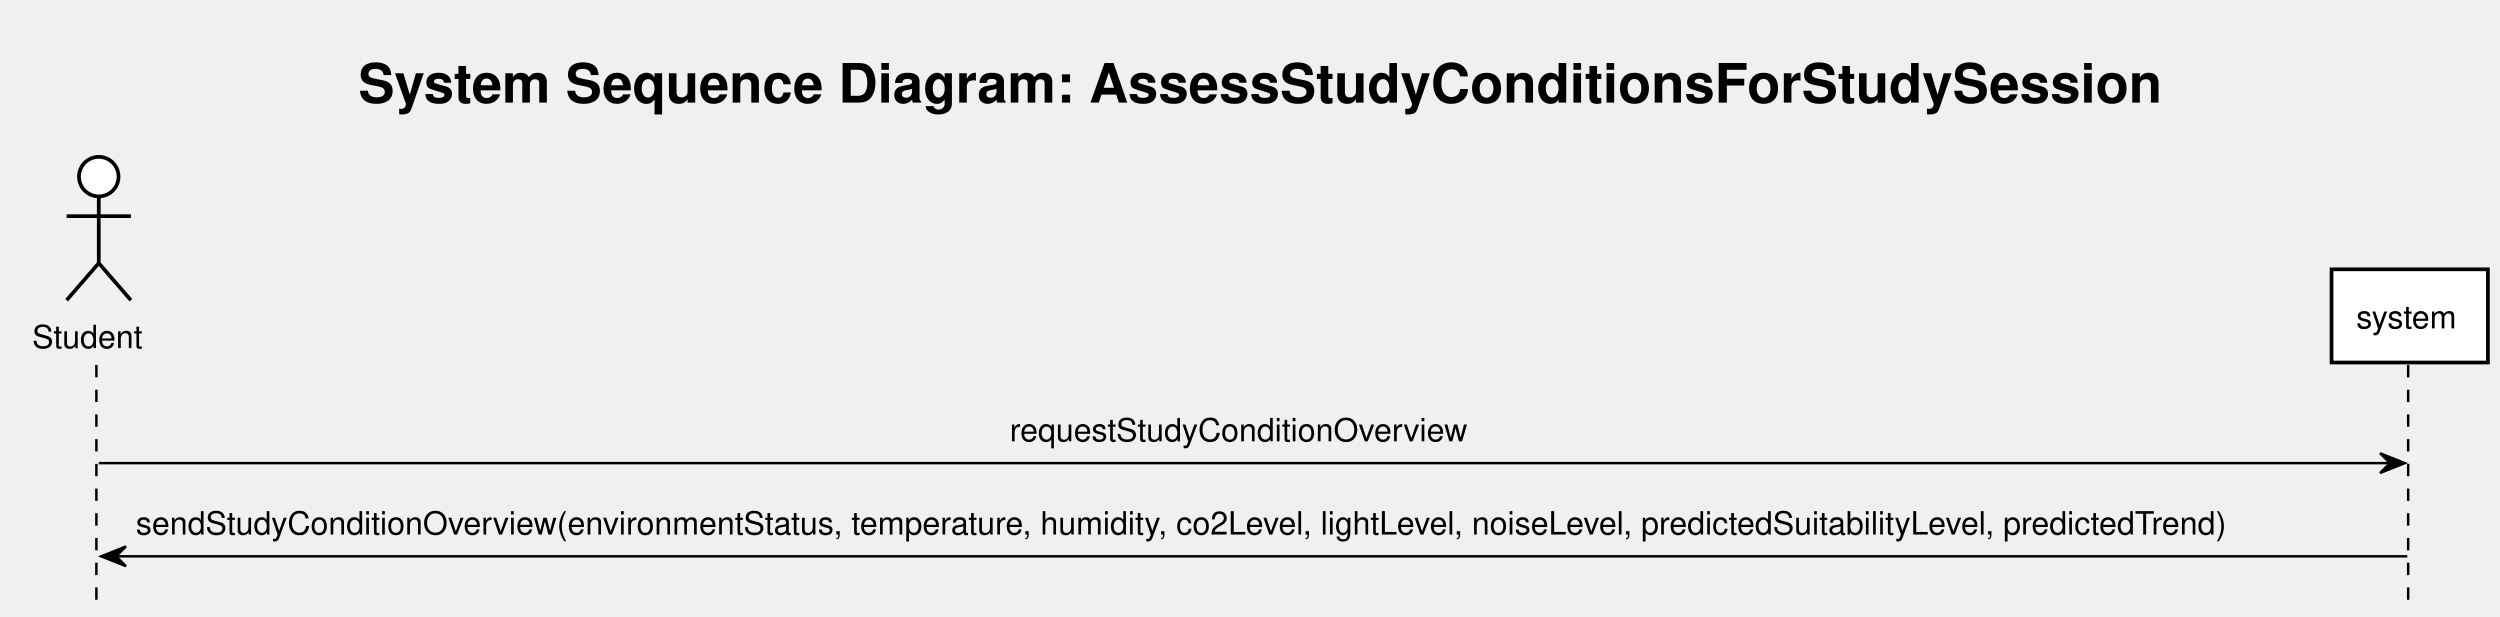
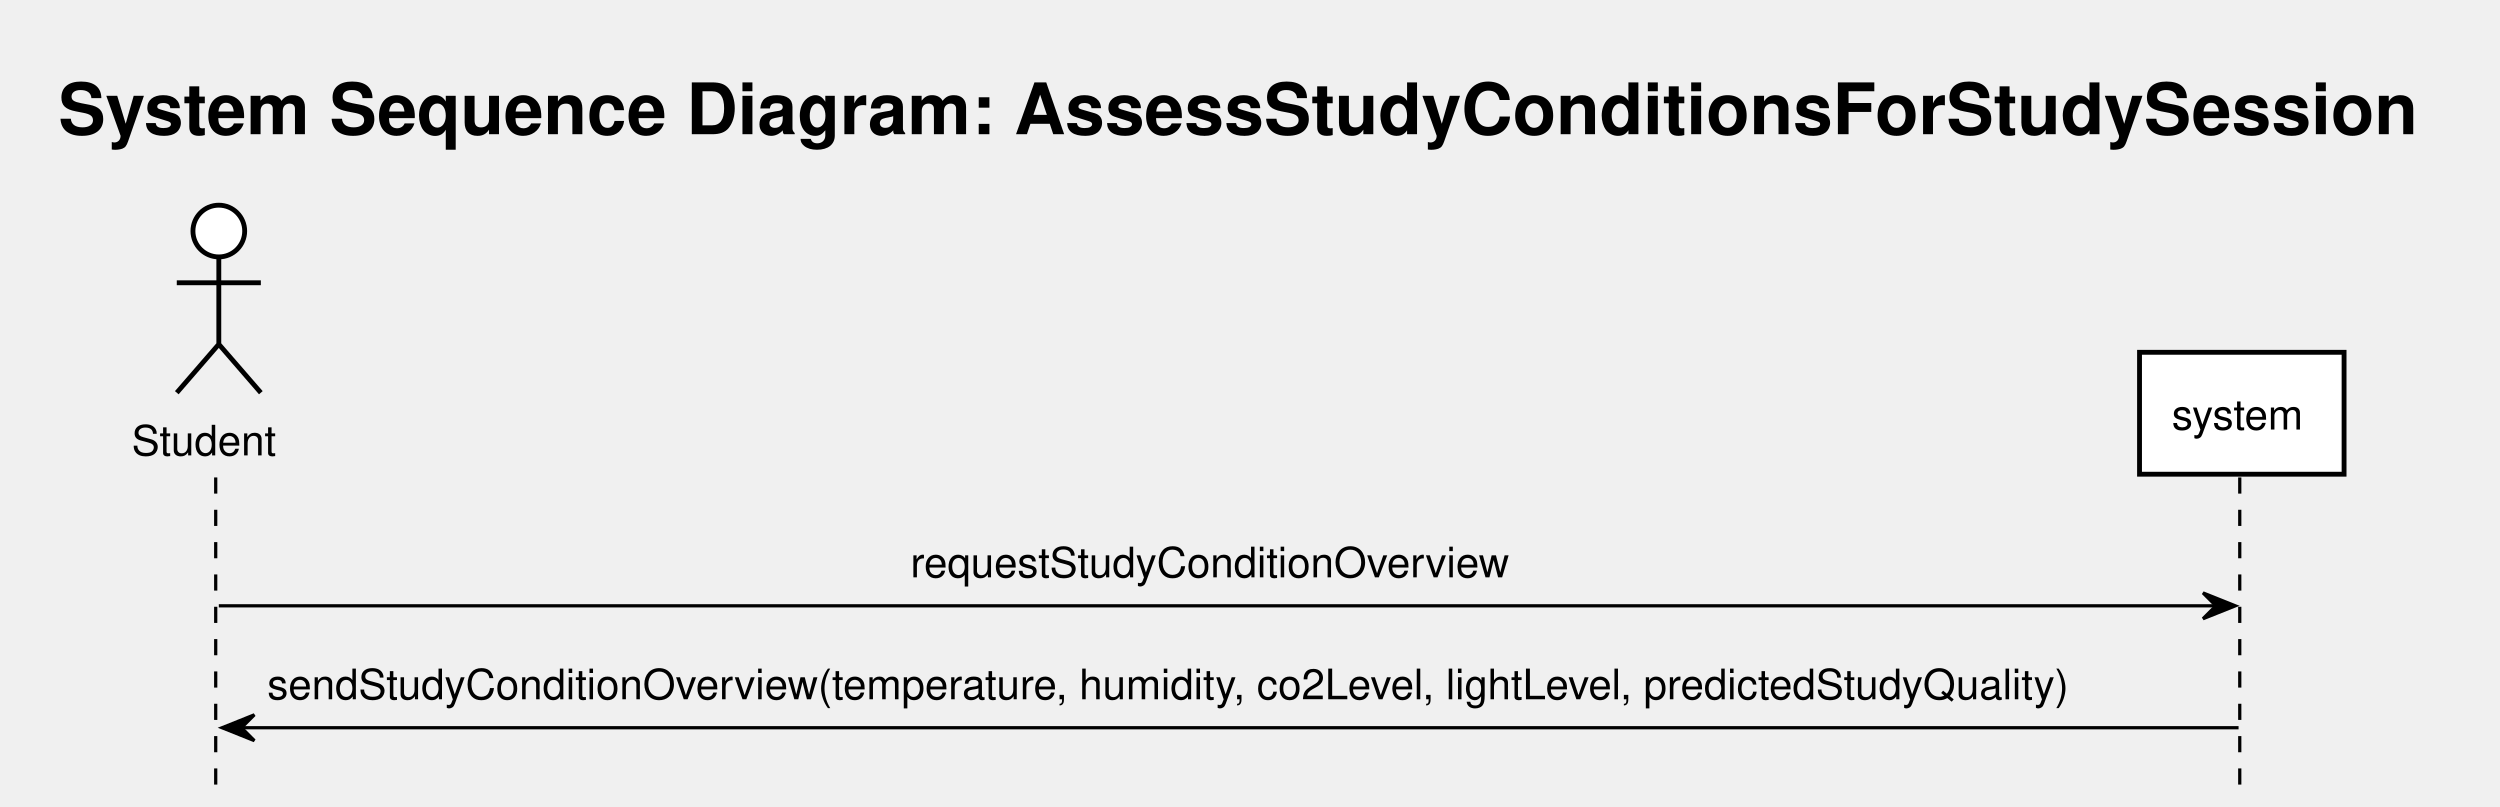
- <svg xmlns="http://www.w3.org/2000/svg" contentStyleType="text/css" data-diagram-type="SEQUENCE" height="286.458px" preserveAspectRatio="none" style="width:1159px;height:286px;background:#FFFFFF;" version="1.1" viewBox="0 0 1159 286" width="1159.583px" zoomAndPan="magnify">
+ <svg xmlns="http://www.w3.org/2000/svg" contentStyleType="text/css" data-diagram-type="SEQUENCE" height="286.458px" preserveAspectRatio="none" style="width:886px;height:286px;background:#FFFFFF;" version="1.1" viewBox="0 0 886 286" width="886.875px" zoomAndPan="magnify">
  <defs />
  <g>
-     <text fill="#000000" font-family="'Helvetica, Arial, sans-serif'" font-size="25.208" font-weight="bold" lengthAdjust="spacing" textLength="843.02" x="166.073" y="47.573">System Sequence Diagram: AssessStudyConditionsForStudySession</text>
+     <text fill="#000000" font-family="'Helvetica, Arial, sans-serif'" font-size="25.208" font-weight="bold" lengthAdjust="spacing" textLength="843.02" x="20.625" y="47.573">System Sequence Diagram: AssessStudyConditionsForStudySession</text>
    <g class="participant-lifeline" data-entity-uid="part1" data-qualified-name="Actor" id="part1-lifeline">
      <g>
-         <rect fill="#000000" fill-opacity="0" height="109.326" width="9.167" x="41.203" y="169.205" />
-         <line style="stroke:#000000;stroke-width:1.146;stroke-dasharray:5.729,5.729;" x1="44.688" x2="44.688" y1="169.205" y2="278.532" />
+         <rect fill="#000000" fill-opacity="0" height="109.326" width="9.167" x="72.963" y="169.205" />
+         <line style="stroke:#000000;stroke-width:1.146;stroke-dasharray:5.729,5.729;" x1="76.448" x2="76.448" y1="169.205" y2="278.532" />
      </g>
    </g>
    <g class="participant-lifeline" data-entity-uid="part2" data-qualified-name="System" id="part2-lifeline">
      <g>
-         <rect fill="#000000" fill-opacity="0" height="109.326" width="9.167" x="1112.567" y="169.205" />
-         <line style="stroke:#000000;stroke-width:1.146;stroke-dasharray:5.729,5.729;" x1="1116.427" x2="1116.427" y1="169.205" y2="278.532" />
+         <rect fill="#000000" fill-opacity="0" height="109.326" width="9.167" x="789.911" y="169.205" />
+         <line style="stroke:#000000;stroke-width:1.146;stroke-dasharray:5.729,5.729;" x1="793.77" x2="793.77" y1="169.205" y2="278.532" />
      </g>
    </g>
    <g class="participant participant-head" data-entity-uid="part1" data-qualified-name="Actor" id="part1-head">
-       <text fill="#000000" font-family="'Helvetica, Arial, sans-serif'" font-size="14.896" lengthAdjust="spacing" textLength="54.906" x="14.896" y="161.403">Student</text>
-       <ellipse cx="45.786" cy="81.886" fill="#FFFFFF" rx="9.167" ry="9.167" style="stroke:#000000;stroke-width:1.719;" />
-       <path d="M45.786,91.053 L45.786,121.99 M30.891,100.219 L60.682,100.219 M45.786,121.99 L30.891,139.178 M45.786,121.99 L60.682,139.178" fill="none" style="stroke:#000000;stroke-width:1.719;" />
+       <text fill="#000000" font-family="'Helvetica, Arial, sans-serif'" font-size="14.896" lengthAdjust="spacing" textLength="54.906" x="46.656" y="161.403">Student</text>
+       <ellipse cx="77.547" cy="81.886" fill="#FFFFFF" rx="9.167" ry="9.167" style="stroke:#000000;stroke-width:1.719;" />
+       <path d="M77.547,91.053 L77.547,121.99 M62.651,100.219 L92.442,100.219 M77.547,121.99 L62.651,139.178 M77.547,121.99 L92.442,139.178" fill="none" style="stroke:#000000;stroke-width:1.719;" />
    </g>
    <g class="participant participant-head" data-entity-uid="part2" data-qualified-name="System" id="part2-head">
-       <rect fill="#FFFFFF" height="43.205" style="stroke:#000000;stroke-width:1.719;" width="72.49" x="1080.906" y="124.855" />
-       <text fill="#000000" font-family="'Helvetica, Arial, sans-serif'" font-size="14.896" lengthAdjust="spacing" textLength="49.573" x="1092.364" y="152.237">system</text>
+       <rect fill="#FFFFFF" height="43.205" style="stroke:#000000;stroke-width:1.719;" width="72.49" x="758.249" y="124.855" />
+       <text fill="#000000" font-family="'Helvetica, Arial, sans-serif'" font-size="14.896" lengthAdjust="spacing" textLength="49.573" x="769.707" y="152.237">system</text>
    </g>
    <g class="message" data-entity-1="part1" data-entity-2="part2" id="msg1">
-       <polygon fill="#000000" points="1103.401,210.119,1114.859,214.702,1103.401,219.285,1107.984,214.702" style="stroke:#000000;stroke-width:1.146;" />
-       <line style="stroke:#000000;stroke-width:1.146;" x1="45.786" x2="1110.276" y1="214.702" y2="214.702" />
-       <text fill="#000000" font-family="'Helvetica, Arial, sans-serif'" font-size="14.896" lengthAdjust="spacing" textLength="226.7" x="468.119" y="204.608">requestStudyConditionOverview</text>
+       <polygon fill="#000000" points="780.744,210.119,792.202,214.702,780.744,219.285,785.327,214.702" style="stroke:#000000;stroke-width:1.146;" />
+       <line style="stroke:#000000;stroke-width:1.146;" x1="77.547" x2="787.619" y1="214.702" y2="214.702" />
+       <text fill="#000000" font-family="'Helvetica, Arial, sans-serif'" font-size="14.896" lengthAdjust="spacing" textLength="226.7" x="322.67" y="204.608">requestStudyConditionOverview</text>
    </g>
    <g class="message" data-entity-1="part2" data-entity-2="part1" id="msg2">
-       <polygon fill="#000000" points="58.391,253.323,46.932,257.907,58.391,262.49,53.807,257.907" style="stroke:#000000;stroke-width:1.146;" />
-       <line style="stroke:#000000;stroke-width:1.146;" x1="51.516" x2="1116.005" y1="257.907" y2="257.907" />
-       <text fill="#000000" font-family="'Helvetica, Arial, sans-serif'" font-size="14.896" lengthAdjust="spacing" textLength="1036.989" x="62.974" y="247.813">sendStudyConditionOverview(environmentStatus, temperature, humidity, co2Level, lightLevel, noiseLevel, predictedSuitabilityLevel, predictedTrend)</text>
+       <polygon fill="#000000" points="90.151,253.323,78.692,257.907,90.151,262.49,85.567,257.907" style="stroke:#000000;stroke-width:1.146;" />
+       <line style="stroke:#000000;stroke-width:1.146;" x1="83.276" x2="793.348" y1="257.907" y2="257.907" />
+       <text fill="#000000" font-family="'Helvetica, Arial, sans-serif'" font-size="14.896" lengthAdjust="spacing" textLength="682.572" x="94.734" y="247.813">sendStudyConditionOverview(temperature, humidity, co2Level, lightLevel, predictedStudyQuality)</text>
    </g>
  </g>
</svg>
